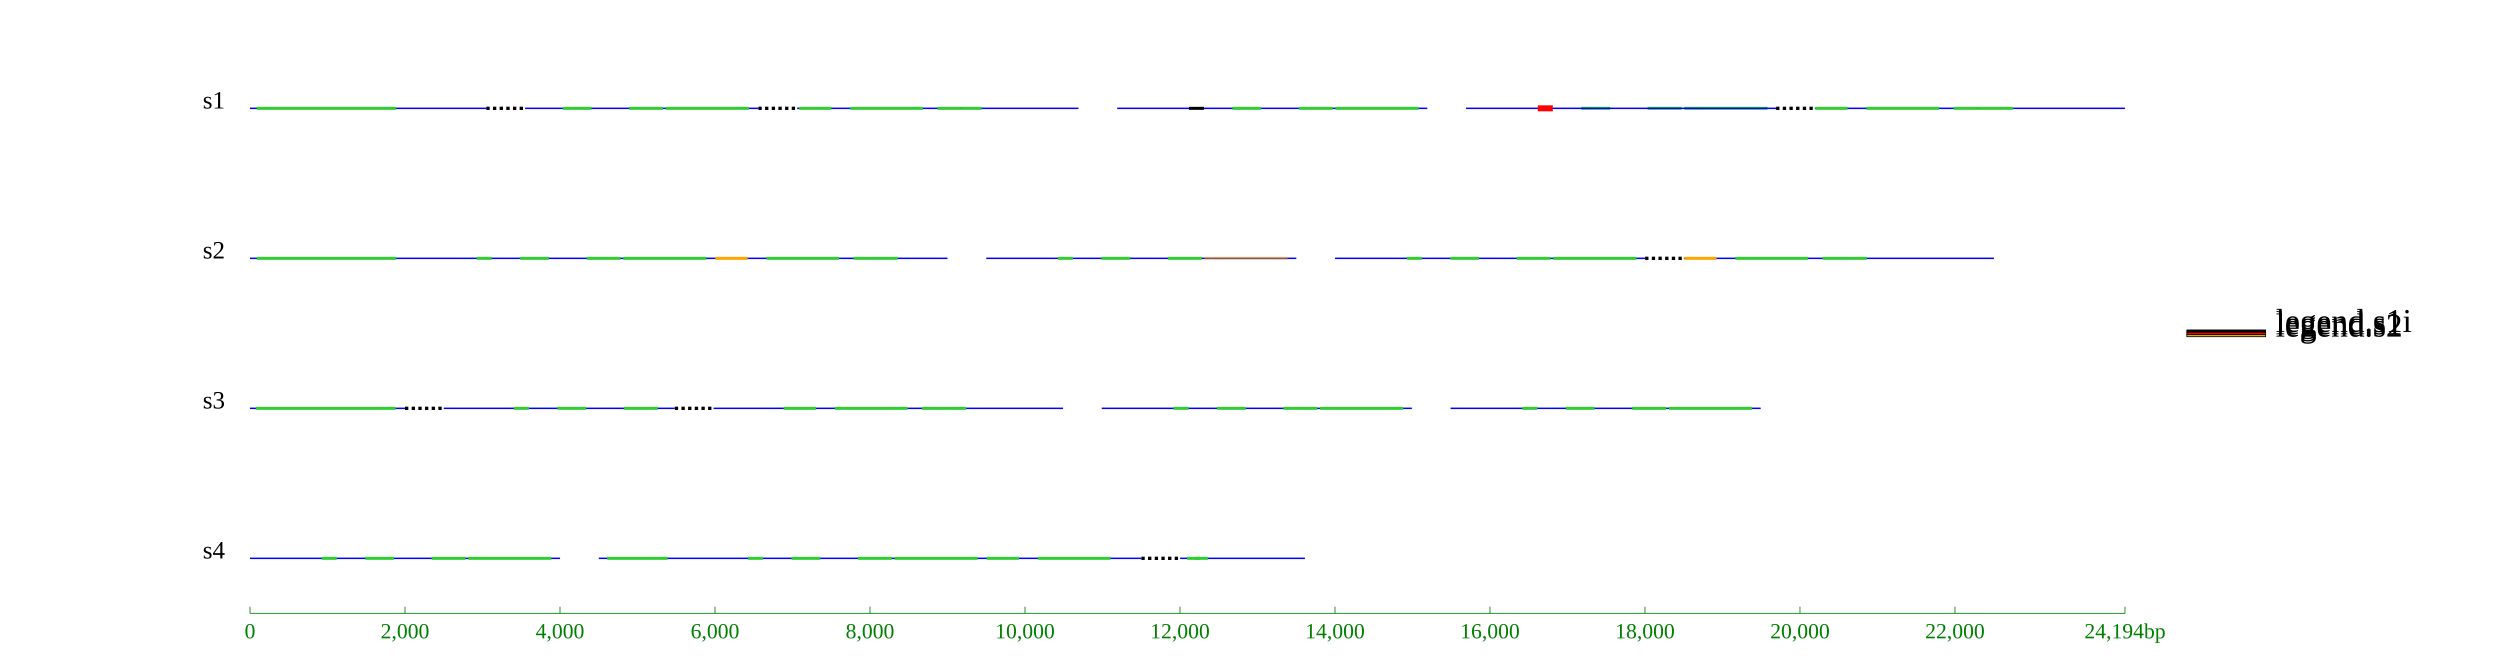
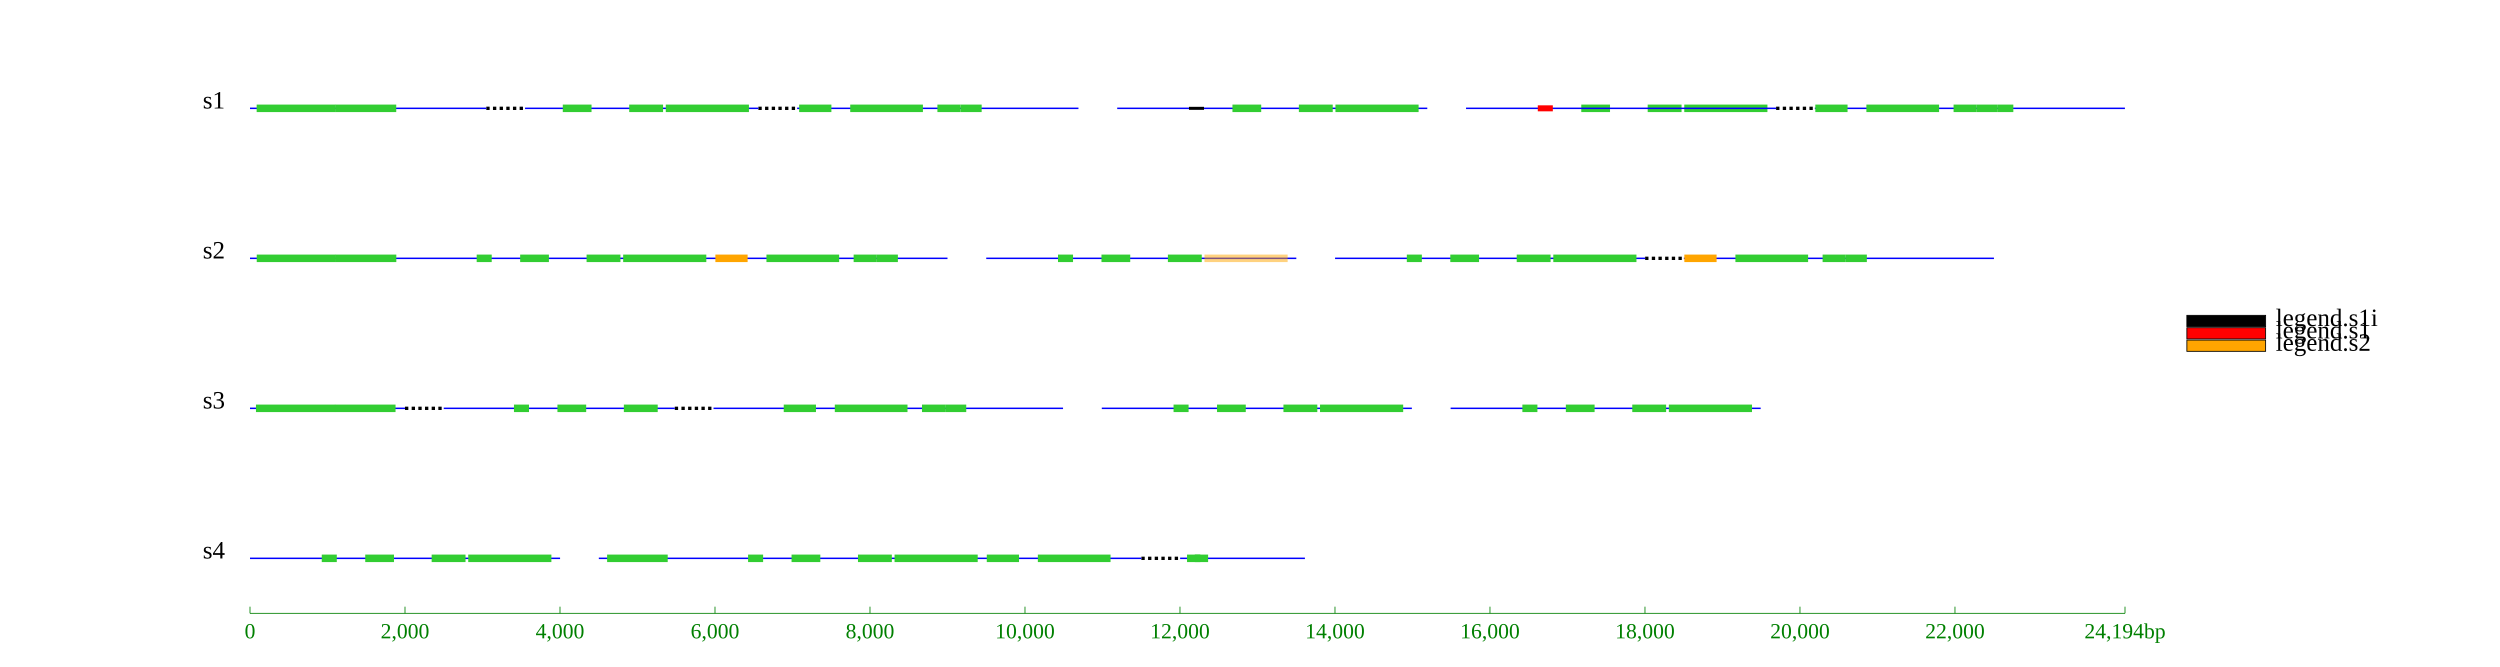
<svg xmlns="http://www.w3.org/2000/svg" version="1.1" width="1500" height="400" style="background-color:white;">
  <text x="135" y="65.09" font-size="15px" fill="black" text-anchor="end">s1</text>
  <g fill="none" stroke="black" stroke-width="2">
    <path stroke-dasharray="2,2" d="M291.776,65 L314.793,65" />
  </g>
  <g fill="none" stroke="black" stroke-width="2">
    <path stroke-dasharray="2,2" d="M455.034,65 L478.051,65" />
  </g>
  <g fill="none" stroke="black" stroke-width="2">
    <path stroke-dasharray="2,2" d="M1065.661,65 L1088.678,65" />
  </g>
  <text x="135" y="155.09" font-size="15px" fill="black" text-anchor="end">s2</text>
  <g fill="none" stroke="black" stroke-width="2">
    <path stroke-dasharray="2,2" d="M987.077,155 L1010.094,155" />
  </g>
  <text x="135" y="245.09" font-size="15px" fill="black" text-anchor="end">s3</text>
  <g fill="none" stroke="black" stroke-width="2">
    <path stroke-dasharray="2,2" d="M242.998,245 L266.015,245" />
  </g>
  <g fill="none" stroke="black" stroke-width="2">
    <path stroke-dasharray="2,2" d="M404.862,245 L427.879,245" />
  </g>
  <text x="135" y="335.09" font-size="15px" fill="black" text-anchor="end">s4</text>
  <g fill="none" stroke="black" stroke-width="2">
    <path stroke-dasharray="2,2" d="M684.833,335 L707.85,335" />
  </g>
-   <rect x="1312.125" y="197.984" width="47.25" height="1.26" style="fill:black;stroke:black;stroke-width:0.5;fill-opacity:1;stroke-opacity:1" />
-   <text x="1365.45" y="199.181" font-size="20px" fill="black" text-anchor="start">legend.s1i</text>
-   <rect x="1312.125" y="199.37" width="47.25" height="1.26" style="fill:red;stroke:black;stroke-width:0.5;fill-opacity:1;stroke-opacity:1" />
-   <text x="1365.45" y="200.567" font-size="20px" fill="black" text-anchor="start">legend.s1</text>
-   <rect x="1312.125" y="200.756" width="47.25" height="1.26" style="fill:rgb(255,165,0);stroke:black;stroke-width:0.5;fill-opacity:1;stroke-opacity:1" />
-   <text x="1365.45" y="201.953" font-size="20px" fill="black" text-anchor="start">legend.s2</text>
+   <rect x="1312.125" y="189.2" width="47.25" height="6.75" style="fill:black;stroke:black;stroke-width:0.5;fill-opacity:1;stroke-opacity:1" />
+   <text x="1365.45" y="195.613" font-size="15px" fill="black" text-anchor="start">legend.s1i</text>
+   <rect x="1312.125" y="196.625" width="47.25" height="6.75" style="fill:red;stroke:black;stroke-width:0.5;fill-opacity:1;stroke-opacity:1" />
+   <text x="1365.45" y="203.037" font-size="15px" fill="black" text-anchor="start">legend.s1</text>
+   <rect x="1312.125" y="204.05" width="47.25" height="6.75" style="fill:rgb(255,165,0);stroke:black;stroke-width:0.5;fill-opacity:1;stroke-opacity:1" />
+   <text x="1365.45" y="210.463" font-size="15px" fill="black" text-anchor="start">legend.s2</text>
  <line x1="150" y1="368" x2="1275" y2="368" style="stroke:green;stroke-width:0.5" />
  <line x1="150" y1="364" x2="150" y2="368" style="stroke:green;stroke-width:0.5;opacity:1" />
  <text x="150" y="383" font-size="13px" fill="green" text-anchor="middle" font-family="Times New Roman">0</text>
  <line x1="242.998" y1="364" x2="242.998" y2="368" style="stroke:green;stroke-width:0.5;opacity:1" />
  <text x="242.998" y="383" font-size="13px" fill="green" text-anchor="middle" font-family="Times New Roman">2,000</text>
  <line x1="335.997" y1="364" x2="335.997" y2="368" style="stroke:green;stroke-width:0.5;opacity:1" />
  <text x="335.997" y="383" font-size="13px" fill="green" text-anchor="middle" font-family="Times New Roman">4,000</text>
  <line x1="428.995" y1="364" x2="428.995" y2="368" style="stroke:green;stroke-width:0.5;opacity:1" />
  <text x="428.995" y="383" font-size="13px" fill="green" text-anchor="middle" font-family="Times New Roman">6,000</text>
  <line x1="521.993" y1="364" x2="521.993" y2="368" style="stroke:green;stroke-width:0.5;opacity:1" />
  <text x="521.993" y="383" font-size="13px" fill="green" text-anchor="middle" font-family="Times New Roman">8,000</text>
  <line x1="614.991" y1="364" x2="614.991" y2="368" style="stroke:green;stroke-width:0.5;opacity:1" />
  <text x="614.991" y="383" font-size="13px" fill="green" text-anchor="middle" font-family="Times New Roman">10,000</text>
  <line x1="707.99" y1="364" x2="707.99" y2="368" style="stroke:green;stroke-width:0.5;opacity:1" />
  <text x="707.99" y="383" font-size="13px" fill="green" text-anchor="middle" font-family="Times New Roman">12,000</text>
  <line x1="800.988" y1="364" x2="800.988" y2="368" style="stroke:green;stroke-width:0.5;opacity:1" />
  <text x="800.988" y="383" font-size="13px" fill="green" text-anchor="middle" font-family="Times New Roman">14,000</text>
  <line x1="893.986" y1="364" x2="893.986" y2="368" style="stroke:green;stroke-width:0.5;opacity:1" />
  <text x="893.986" y="383" font-size="13px" fill="green" text-anchor="middle" font-family="Times New Roman">16,000</text>
  <line x1="986.984" y1="364" x2="986.984" y2="368" style="stroke:green;stroke-width:0.5;opacity:1" />
  <text x="986.984" y="383" font-size="13px" fill="green" text-anchor="middle" font-family="Times New Roman">18,000</text>
  <line x1="1079.983" y1="364" x2="1079.983" y2="368" style="stroke:green;stroke-width:0.5;opacity:1" />
  <text x="1079.983" y="383" font-size="13px" fill="green" text-anchor="middle" font-family="Times New Roman">20,000</text>
  <line x1="1172.981" y1="364" x2="1172.981" y2="368" style="stroke:green;stroke-width:0.5;opacity:1" />
  <text x="1172.981" y="383" font-size="13px" fill="green" text-anchor="middle" font-family="Times New Roman">22,000</text>
  <line x1="1275" y1="364" x2="1275" y2="368" style="stroke:green;stroke-width:0.5;opacity:1" />
  <text x="1275" y="383" font-size="13px" fill="green" text-anchor="middle" font-family="Times New Roman">24,194bp</text>
  <g>
    <rect x="150" y="64.55" width="141.776" height="0.9" style="fill:blue" />
  </g>
  <g>
    <rect x="315.025" y="64.55" width="140.009" height="0.9" style="fill:blue" />
  </g>
  <g>
    <rect x="478.284" y="64.55" width="168.792" height="0.9" style="fill:blue" />
  </g>
  <g>
    <rect x="670.325" y="64.55" width="186.043" height="0.9" style="fill:blue" />
  </g>
  <g style="fill:none">
    <polygon points="713.383,64.1 713.383,65.9 722.404,65.9 722.404,64.1 " style="fill:black;stroke:black;stroke-width:0;opacity:1" />
  </g>
  <g>
    <rect x="1088.91" y="64.55" width="186.043" height="0.9" style="fill:blue" />
  </g>
  <g>
    <rect x="150" y="154.55" width="418.492" height="0.9" style="fill:blue" />
  </g>
  <g>
    <rect x="591.742" y="154.55" width="186.043" height="0.9" style="fill:blue" />
  </g>
  <g>
    <rect x="801.034" y="154.55" width="186.043" height="0.9" style="fill:blue" />
  </g>
  <g>
    <rect x="1010.327" y="154.55" width="186.043" height="0.9" style="fill:blue" />
  </g>
  <g>
    <rect x="150" y="244.55" width="92.998" height="0.9" style="fill:blue" />
  </g>
  <g>
    <rect x="266.248" y="244.55" width="138.614" height="0.9" style="fill:blue" />
  </g>
  <g>
    <rect x="428.111" y="244.55" width="209.711" height="0.9" style="fill:blue" />
  </g>
  <g>
    <rect x="661.072" y="244.55" width="186.043" height="0.9" style="fill:blue" />
  </g>
  <g>
    <rect x="870.365" y="244.55" width="186.043" height="0.9" style="fill:blue" />
  </g>
  <g>
    <rect x="150" y="334.55" width="186.043" height="0.9" style="fill:blue" />
  </g>
  <g>
    <rect x="359.293" y="334.55" width="325.54" height="0.9" style="fill:blue" />
  </g>
  <g>
    <rect x="708.083" y="334.55" width="74.864" height="0.9" style="fill:blue" />
  </g>
  <g style="fill:none">
-     <polygon points="153.999,64.1 153.999,65.9 201.521,65.9 201.521,64.1 " style="fill:rgb(50,205,50);stroke:black;stroke-width:0;opacity:1" />
-   </g>
-   <g style="fill:none">
-     <polygon points="201.382,64.1 201.382,65.9 237.744,65.9 237.744,64.1 " style="fill:rgb(50,205,50);stroke:black;stroke-width:0;opacity:1" />
-   </g>
-   <g style="fill:none">
-     <polygon points="337.67,64.1 337.67,65.9 354.922,65.9 354.922,64.1 " style="fill:rgb(50,205,50);stroke:black;stroke-width:0;opacity:1" />
-   </g>
-   <g style="fill:none">
-     <polygon points="377.52,64.1 377.52,65.9 397.84,65.9 397.84,64.1 " style="fill:rgb(50,205,50);stroke:black;stroke-width:0;opacity:1" />
-   </g>
-   <g style="fill:none">
-     <polygon points="399.468,64.1 399.468,65.9 449.361,65.9 449.361,64.1 " style="fill:rgb(50,205,50);stroke:black;stroke-width:0;opacity:1" />
-   </g>
-   <g style="fill:none">
-     <polygon points="479.493,64.1 479.493,65.9 498.836,65.9 498.836,64.1 " style="fill:rgb(50,205,50);stroke:black;stroke-width:0;opacity:1" />
-   </g>
-   <g style="fill:none">
-     <polygon points="510.136,64.1 510.136,65.9 553.752,65.9 553.752,64.1 " style="fill:rgb(50,205,50);stroke:black;stroke-width:0;opacity:1" />
-   </g>
-   <g style="fill:none">
-     <polygon points="562.447,64.1 562.447,65.9 576.351,65.9 576.351,64.1 " style="fill:rgb(50,205,50);stroke:black;stroke-width:0;opacity:1" />
-   </g>
-   <g style="fill:none">
-     <polygon points="576.351,64.1 576.351,65.9 588.998,65.9 588.998,64.1 " style="fill:rgb(50,205,50);stroke:black;stroke-width:0;opacity:1" />
-   </g>
-   <g style="fill:none">
-     <polygon points="739.469,64.1 739.469,65.9 756.721,65.9 756.721,64.1 " style="fill:rgb(50,205,50);stroke:black;stroke-width:0;opacity:1" />
-   </g>
-   <g style="fill:none">
-     <polygon points="779.319,64.1 779.319,65.9 799.639,65.9 799.639,64.1 " style="fill:rgb(50,205,50);stroke:black;stroke-width:0;opacity:1" />
-   </g>
-   <g style="fill:none">
-     <polygon points="801.267,64.1 801.267,65.9 851.16,65.9 851.16,64.1 " style="fill:rgb(50,205,50);stroke:black;stroke-width:0;opacity:1" />
-   </g>
-   <g style="fill:none">
-     <polygon points="948.762,64.1 948.762,65.9 966.013,65.9 966.013,64.1 " style="fill:rgb(50,205,50);stroke:black;stroke-width:0;opacity:1" />
-   </g>
-   <g style="fill:none">
-     <polygon points="988.612,64.1 988.612,65.9 1008.932,65.9 1008.932,64.1 " style="fill:rgb(50,205,50);stroke:black;stroke-width:0;opacity:1" />
-   </g>
-   <g style="fill:none">
-     <polygon points="1010.559,64.1 1010.559,65.9 1060.453,65.9 1060.453,64.1 " style="fill:rgb(50,205,50);stroke:black;stroke-width:0;opacity:1" />
-   </g>
-   <g style="fill:none">
-     <polygon points="1089.189,64.1 1089.189,65.9 1108.533,65.9 1108.533,64.1 " style="fill:rgb(50,205,50);stroke:black;stroke-width:0;opacity:1" />
-   </g>
-   <g style="fill:none">
-     <polygon points="1119.832,64.1 1119.832,65.9 1163.449,65.9 1163.449,64.1 " style="fill:rgb(50,205,50);stroke:black;stroke-width:0;opacity:1" />
-   </g>
-   <g style="fill:none">
-     <polygon points="1172.144,64.1 1172.144,65.9 1186.047,65.9 1186.047,64.1 " style="fill:rgb(50,205,50);stroke:black;stroke-width:0;opacity:1" />
-   </g>
-   <g style="fill:none">
-     <polygon points="1186.047,64.1 1186.047,65.9 1198.695,65.9 1198.695,64.1 " style="fill:rgb(50,205,50);stroke:black;stroke-width:0;opacity:1" />
-   </g>
-   <g style="fill:none">
-     <polygon points="1198.741,64.1 1198.741,65.9 1207.995,65.9 1207.995,64.1 " style="fill:rgb(50,205,50);stroke:black;stroke-width:0;opacity:1" />
-   </g>
-   <g style="fill:none">
-     <polygon points="154.045,154.1 154.045,155.9 201.568,155.9 201.568,154.1 " style="fill:rgb(50,205,50);stroke:black;stroke-width:0;opacity:1" />
-   </g>
-   <g style="fill:none">
-     <polygon points="201.428,154.1 201.428,155.9 237.79,155.9 237.79,154.1 " style="fill:rgb(50,205,50);stroke:black;stroke-width:0;opacity:1" />
-   </g>
-   <g style="fill:none">
-     <polygon points="286.01,154.1 286.01,155.9 295.031,155.9 295.031,154.1 " style="fill:rgb(50,205,50);stroke:black;stroke-width:0;opacity:1" />
-   </g>
-   <g style="fill:none">
-     <polygon points="312.096,154.1 312.096,155.9 329.347,155.9 329.347,154.1 " style="fill:rgb(50,205,50);stroke:black;stroke-width:0;opacity:1" />
-   </g>
-   <g style="fill:none">
-     <polygon points="351.946,154.1 351.946,155.9 372.266,155.9 372.266,154.1 " style="fill:rgb(50,205,50);stroke:black;stroke-width:0;opacity:1" />
-   </g>
-   <g style="fill:none">
-     <polygon points="373.893,154.1 373.893,155.9 423.787,155.9 423.787,154.1 " style="fill:rgb(50,205,50);stroke:black;stroke-width:0;opacity:1" />
-   </g>
-   <g style="fill:none">
-     <polygon points="429.227,154.1 429.227,155.9 448.571,155.9 448.571,154.1 " style="fill:rgb(255,165,0);stroke:black;stroke-width:0;opacity:1" />
-   </g>
-   <g style="fill:none">
-     <polygon points="459.87,154.1 459.87,155.9 503.486,155.9 503.486,154.1 " style="fill:rgb(50,205,50);stroke:black;stroke-width:0;opacity:1" />
-   </g>
-   <g style="fill:none">
-     <polygon points="512.182,154.1 512.182,155.9 526.085,155.9 526.085,154.1 " style="fill:rgb(50,205,50);stroke:black;stroke-width:0;opacity:1" />
-   </g>
-   <g style="fill:none">
-     <polygon points="526.085,154.1 526.085,155.9 538.733,155.9 538.733,154.1 " style="fill:rgb(50,205,50);stroke:black;stroke-width:0;opacity:1" />
-   </g>
-   <g style="fill:none">
-     <polygon points="634.8,154.1 634.8,155.9 643.821,155.9 643.821,154.1 " style="fill:rgb(50,205,50);stroke:black;stroke-width:0;opacity:1" />
-   </g>
-   <g style="fill:none">
-     <polygon points="660.886,154.1 660.886,155.9 678.137,155.9 678.137,154.1 " style="fill:rgb(50,205,50);stroke:black;stroke-width:0;opacity:1" />
-   </g>
-   <g style="fill:none">
-     <polygon points="700.736,154.1 700.736,155.9 721.056,155.9 721.056,154.1 " style="fill:rgb(50,205,50);stroke:black;stroke-width:0;opacity:1" />
-   </g>
-   <g style="fill:none">
-     <polygon points="722.683,154.1 722.683,155.9 772.577,155.9 772.577,154.1 " style="fill:rgb(255,165,0);stroke:black;stroke-width:0;opacity:0.5" />
-   </g>
-   <g style="fill:none">
-     <polygon points="844.093,154.1 844.093,155.9 853.113,155.9 853.113,154.1 " style="fill:rgb(50,205,50);stroke:black;stroke-width:0;opacity:1" />
-   </g>
-   <g style="fill:none">
-     <polygon points="870.179,154.1 870.179,155.9 887.43,155.9 887.43,154.1 " style="fill:rgb(50,205,50);stroke:black;stroke-width:0;opacity:1" />
-   </g>
-   <g style="fill:none">
-     <polygon points="910.028,154.1 910.028,155.9 930.348,155.9 930.348,154.1 " style="fill:rgb(50,205,50);stroke:black;stroke-width:0;opacity:1" />
-   </g>
-   <g style="fill:none">
-     <polygon points="931.976,154.1 931.976,155.9 981.869,155.9 981.869,154.1 " style="fill:rgb(50,205,50);stroke:black;stroke-width:0;opacity:1" />
-   </g>
-   <g style="fill:none">
-     <polygon points="1010.606,154.1 1010.606,155.9 1029.95,155.9 1029.95,154.1 " style="fill:rgb(255,165,0);stroke:black;stroke-width:0;opacity:1" />
-   </g>
-   <g style="fill:none">
-     <polygon points="1041.249,154.1 1041.249,155.9 1084.865,155.9 1084.865,154.1 " style="fill:rgb(50,205,50);stroke:black;stroke-width:0;opacity:1" />
-   </g>
-   <g style="fill:none">
-     <polygon points="1093.56,154.1 1093.56,155.9 1107.464,155.9 1107.464,154.1 " style="fill:rgb(50,205,50);stroke:black;stroke-width:0;opacity:1" />
-   </g>
-   <g style="fill:none">
-     <polygon points="1107.464,154.1 1107.464,155.9 1120.111,155.9 1120.111,154.1 " style="fill:rgb(50,205,50);stroke:black;stroke-width:0;opacity:1" />
-   </g>
-   <g style="fill:none">
-     <polygon points="153.58,244.1 153.58,245.9 201.103,245.9 201.103,244.1 " style="fill:rgb(50,205,50);stroke:black;stroke-width:0;opacity:1" />
-   </g>
-   <g style="fill:none">
-     <polygon points="200.963,244.1 200.963,245.9 237.325,245.9 237.325,244.1 " style="fill:rgb(50,205,50);stroke:black;stroke-width:0;opacity:1" />
-   </g>
-   <g style="fill:none">
-     <polygon points="308.376,244.1 308.376,245.9 317.397,245.9 317.397,244.1 " style="fill:rgb(50,205,50);stroke:black;stroke-width:0;opacity:1" />
-   </g>
-   <g style="fill:none">
-     <polygon points="334.462,244.1 334.462,245.9 351.713,245.9 351.713,244.1 " style="fill:rgb(50,205,50);stroke:black;stroke-width:0;opacity:1" />
-   </g>
-   <g style="fill:none">
-     <polygon points="374.312,244.1 374.312,245.9 394.632,245.9 394.632,244.1 " style="fill:rgb(50,205,50);stroke:black;stroke-width:0;opacity:1" />
-   </g>
-   <g style="fill:none">
-     <polygon points="470.24,244.1 470.24,245.9 489.583,245.9 489.583,244.1 " style="fill:rgb(50,205,50);stroke:black;stroke-width:0;opacity:1" />
-   </g>
-   <g style="fill:none">
-     <polygon points="500.882,244.1 500.882,245.9 544.499,245.9 544.499,244.1 " style="fill:rgb(50,205,50);stroke:black;stroke-width:0;opacity:1" />
-   </g>
-   <g style="fill:none">
-     <polygon points="553.194,244.1 553.194,245.9 567.097,245.9 567.097,244.1 " style="fill:rgb(50,205,50);stroke:black;stroke-width:0;opacity:1" />
-   </g>
-   <g style="fill:none">
-     <polygon points="567.097,244.1 567.097,245.9 579.745,245.9 579.745,244.1 " style="fill:rgb(50,205,50);stroke:black;stroke-width:0;opacity:1" />
-   </g>
-   <g style="fill:none">
-     <polygon points="704.13,244.1 704.13,245.9 713.151,245.9 713.151,244.1 " style="fill:rgb(50,205,50);stroke:black;stroke-width:0;opacity:1" />
-   </g>
-   <g style="fill:none">
-     <polygon points="730.216,244.1 730.216,245.9 747.467,245.9 747.467,244.1 " style="fill:rgb(50,205,50);stroke:black;stroke-width:0;opacity:1" />
-   </g>
-   <g style="fill:none">
-     <polygon points="770.066,244.1 770.066,245.9 790.386,245.9 790.386,244.1 " style="fill:rgb(50,205,50);stroke:black;stroke-width:0;opacity:1" />
-   </g>
-   <g style="fill:none">
-     <polygon points="792.014,244.1 792.014,245.9 841.907,245.9 841.907,244.1 " style="fill:rgb(50,205,50);stroke:black;stroke-width:0;opacity:1" />
-   </g>
-   <g style="fill:none">
-     <polygon points="913.423,244.1 913.423,245.9 922.444,245.9 922.444,244.1 " style="fill:rgb(50,205,50);stroke:black;stroke-width:0;opacity:1" />
-   </g>
-   <g style="fill:none">
-     <polygon points="939.509,244.1 939.509,245.9 956.76,245.9 956.76,244.1 " style="fill:rgb(50,205,50);stroke:black;stroke-width:0;opacity:1" />
-   </g>
-   <g style="fill:none">
-     <polygon points="979.359,244.1 979.359,245.9 999.679,245.9 999.679,244.1 " style="fill:rgb(50,205,50);stroke:black;stroke-width:0;opacity:1" />
-   </g>
-   <g style="fill:none">
-     <polygon points="1001.306,244.1 1001.306,245.9 1051.2,245.9 1051.2,244.1 " style="fill:rgb(50,205,50);stroke:black;stroke-width:0;opacity:1" />
-   </g>
-   <g style="fill:none">
-     <polygon points="193.058,334.1 193.058,335.9 202.079,335.9 202.079,334.1 " style="fill:rgb(50,205,50);stroke:black;stroke-width:0;opacity:1" />
-   </g>
-   <g style="fill:none">
-     <polygon points="219.144,334.1 219.144,335.9 236.395,335.9 236.395,334.1 " style="fill:rgb(50,205,50);stroke:black;stroke-width:0;opacity:1" />
-   </g>
-   <g style="fill:none">
-     <polygon points="258.994,334.1 258.994,335.9 279.314,335.9 279.314,334.1 " style="fill:rgb(50,205,50);stroke:black;stroke-width:0;opacity:1" />
-   </g>
-   <g style="fill:none">
-     <polygon points="280.942,334.1 280.942,335.9 330.835,335.9 330.835,334.1 " style="fill:rgb(50,205,50);stroke:black;stroke-width:0;opacity:1" />
-   </g>
-   <g style="fill:none">
-     <polygon points="364.268,334.1 364.268,335.9 400.63,335.9 400.63,334.1 " style="fill:rgb(50,205,50);stroke:black;stroke-width:0;opacity:1" />
-   </g>
-   <g style="fill:none">
-     <polygon points="448.85,334.1 448.85,335.9 457.871,335.9 457.871,334.1 " style="fill:rgb(50,205,50);stroke:black;stroke-width:0;opacity:1" />
-   </g>
-   <g style="fill:none">
-     <polygon points="474.936,334.1 474.936,335.9 492.187,335.9 492.187,334.1 " style="fill:rgb(50,205,50);stroke:black;stroke-width:0;opacity:1" />
-   </g>
-   <g style="fill:none">
-     <polygon points="514.786,334.1 514.786,335.9 535.106,335.9 535.106,334.1 " style="fill:rgb(50,205,50);stroke:black;stroke-width:0;opacity:1" />
-   </g>
-   <g style="fill:none">
-     <polygon points="536.733,334.1 536.733,335.9 586.627,335.9 586.627,334.1 " style="fill:rgb(50,205,50);stroke:black;stroke-width:0;opacity:1" />
-   </g>
-   <g style="fill:none">
-     <polygon points="592.067,334.1 592.067,335.9 611.411,335.9 611.411,334.1 " style="fill:rgb(50,205,50);stroke:black;stroke-width:0;opacity:1" />
-   </g>
-   <g style="fill:none">
-     <polygon points="622.71,334.1 622.71,335.9 666.326,335.9 666.326,334.1 " style="fill:rgb(50,205,50);stroke:black;stroke-width:0;opacity:1" />
-   </g>
-   <g style="fill:none">
-     <polygon points="712.221,334.1 712.221,335.9 724.869,335.9 724.869,334.1 " style="fill:rgb(50,205,50);stroke:black;stroke-width:0;opacity:1" />
-   </g>
-   <g style="fill:none">
-     <polygon points="716.871,334.1 716.871,335.9 720.219,335.9 720.219,334.1 " style="fill:rgb(50,205,50);stroke:black;stroke-width:0;opacity:1" />
+     <polygon points="153.999,62.75 153.999,67.25 201.521,67.25 201.521,62.75 " style="fill:rgb(50,205,50);stroke:black;stroke-width:0;opacity:1" />
+   </g>
+   <g style="fill:none">
+     <polygon points="201.382,62.75 201.382,67.25 237.744,67.25 237.744,62.75 " style="fill:rgb(50,205,50);stroke:black;stroke-width:0;opacity:1" />
+   </g>
+   <g style="fill:none">
+     <polygon points="337.67,62.75 337.67,67.25 354.922,67.25 354.922,62.75 " style="fill:rgb(50,205,50);stroke:black;stroke-width:0;opacity:1" />
+   </g>
+   <g style="fill:none">
+     <polygon points="377.52,62.75 377.52,67.25 397.84,67.25 397.84,62.75 " style="fill:rgb(50,205,50);stroke:black;stroke-width:0;opacity:1" />
+   </g>
+   <g style="fill:none">
+     <polygon points="399.468,62.75 399.468,67.25 449.361,67.25 449.361,62.75 " style="fill:rgb(50,205,50);stroke:black;stroke-width:0;opacity:1" />
+   </g>
+   <g style="fill:none">
+     <polygon points="479.493,62.75 479.493,67.25 498.836,67.25 498.836,62.75 " style="fill:rgb(50,205,50);stroke:black;stroke-width:0;opacity:1" />
+   </g>
+   <g style="fill:none">
+     <polygon points="510.136,62.75 510.136,67.25 553.752,67.25 553.752,62.75 " style="fill:rgb(50,205,50);stroke:black;stroke-width:0;opacity:1" />
+   </g>
+   <g style="fill:none">
+     <polygon points="562.447,62.75 562.447,67.25 576.351,67.25 576.351,62.75 " style="fill:rgb(50,205,50);stroke:black;stroke-width:0;opacity:1" />
+   </g>
+   <g style="fill:none">
+     <polygon points="576.351,62.75 576.351,67.25 588.998,67.25 588.998,62.75 " style="fill:rgb(50,205,50);stroke:black;stroke-width:0;opacity:1" />
+   </g>
+   <g style="fill:none">
+     <polygon points="739.469,62.75 739.469,67.25 756.721,67.25 756.721,62.75 " style="fill:rgb(50,205,50);stroke:black;stroke-width:0;opacity:1" />
+   </g>
+   <g style="fill:none">
+     <polygon points="779.319,62.75 779.319,67.25 799.639,67.25 799.639,62.75 " style="fill:rgb(50,205,50);stroke:black;stroke-width:0;opacity:1" />
+   </g>
+   <g style="fill:none">
+     <polygon points="801.267,62.75 801.267,67.25 851.16,67.25 851.16,62.75 " style="fill:rgb(50,205,50);stroke:black;stroke-width:0;opacity:1" />
+   </g>
+   <g style="fill:none">
+     <polygon points="948.762,62.75 948.762,67.25 966.013,67.25 966.013,62.75 " style="fill:rgb(50,205,50);stroke:black;stroke-width:0;opacity:1" />
+   </g>
+   <g style="fill:none">
+     <polygon points="988.612,62.75 988.612,67.25 1008.932,67.25 1008.932,62.75 " style="fill:rgb(50,205,50);stroke:black;stroke-width:0;opacity:1" />
+   </g>
+   <g style="fill:none">
+     <polygon points="1010.559,62.75 1010.559,67.25 1060.453,67.25 1060.453,62.75 " style="fill:rgb(50,205,50);stroke:black;stroke-width:0;opacity:1" />
+   </g>
+   <g style="fill:none">
+     <polygon points="1089.189,62.75 1089.189,67.25 1108.533,67.25 1108.533,62.75 " style="fill:rgb(50,205,50);stroke:black;stroke-width:0;opacity:1" />
+   </g>
+   <g style="fill:none">
+     <polygon points="1119.832,62.75 1119.832,67.25 1163.449,67.25 1163.449,62.75 " style="fill:rgb(50,205,50);stroke:black;stroke-width:0;opacity:1" />
+   </g>
+   <g style="fill:none">
+     <polygon points="1172.144,62.75 1172.144,67.25 1186.047,67.25 1186.047,62.75 " style="fill:rgb(50,205,50);stroke:black;stroke-width:0;opacity:1" />
+   </g>
+   <g style="fill:none">
+     <polygon points="1186.047,62.75 1186.047,67.25 1198.695,67.25 1198.695,62.75 " style="fill:rgb(50,205,50);stroke:black;stroke-width:0;opacity:1" />
+   </g>
+   <g style="fill:none">
+     <polygon points="1198.741,62.75 1198.741,67.25 1207.995,67.25 1207.995,62.75 " style="fill:rgb(50,205,50);stroke:black;stroke-width:0;opacity:1" />
+   </g>
+   <g style="fill:none">
+     <polygon points="154.045,152.75 154.045,157.25 201.568,157.25 201.568,152.75 " style="fill:rgb(50,205,50);stroke:black;stroke-width:0;opacity:1" />
+   </g>
+   <g style="fill:none">
+     <polygon points="201.428,152.75 201.428,157.25 237.79,157.25 237.79,152.75 " style="fill:rgb(50,205,50);stroke:black;stroke-width:0;opacity:1" />
+   </g>
+   <g style="fill:none">
+     <polygon points="286.01,152.75 286.01,157.25 295.031,157.25 295.031,152.75 " style="fill:rgb(50,205,50);stroke:black;stroke-width:0;opacity:1" />
+   </g>
+   <g style="fill:none">
+     <polygon points="312.096,152.75 312.096,157.25 329.347,157.25 329.347,152.75 " style="fill:rgb(50,205,50);stroke:black;stroke-width:0;opacity:1" />
+   </g>
+   <g style="fill:none">
+     <polygon points="351.946,152.75 351.946,157.25 372.266,157.25 372.266,152.75 " style="fill:rgb(50,205,50);stroke:black;stroke-width:0;opacity:1" />
+   </g>
+   <g style="fill:none">
+     <polygon points="373.893,152.75 373.893,157.25 423.787,157.25 423.787,152.75 " style="fill:rgb(50,205,50);stroke:black;stroke-width:0;opacity:1" />
+   </g>
+   <g style="fill:none">
+     <polygon points="429.227,152.75 429.227,157.25 448.571,157.25 448.571,152.75 " style="fill:rgb(255,165,0);stroke:black;stroke-width:0;opacity:1" />
+   </g>
+   <g style="fill:none">
+     <polygon points="459.87,152.75 459.87,157.25 503.486,157.25 503.486,152.75 " style="fill:rgb(50,205,50);stroke:black;stroke-width:0;opacity:1" />
+   </g>
+   <g style="fill:none">
+     <polygon points="512.182,152.75 512.182,157.25 526.085,157.25 526.085,152.75 " style="fill:rgb(50,205,50);stroke:black;stroke-width:0;opacity:1" />
+   </g>
+   <g style="fill:none">
+     <polygon points="526.085,152.75 526.085,157.25 538.733,157.25 538.733,152.75 " style="fill:rgb(50,205,50);stroke:black;stroke-width:0;opacity:1" />
+   </g>
+   <g style="fill:none">
+     <polygon points="634.8,152.75 634.8,157.25 643.821,157.25 643.821,152.75 " style="fill:rgb(50,205,50);stroke:black;stroke-width:0;opacity:1" />
+   </g>
+   <g style="fill:none">
+     <polygon points="660.886,152.75 660.886,157.25 678.137,157.25 678.137,152.75 " style="fill:rgb(50,205,50);stroke:black;stroke-width:0;opacity:1" />
+   </g>
+   <g style="fill:none">
+     <polygon points="700.736,152.75 700.736,157.25 721.056,157.25 721.056,152.75 " style="fill:rgb(50,205,50);stroke:black;stroke-width:0;opacity:1" />
+   </g>
+   <g style="fill:none">
+     <polygon points="722.683,152.75 722.683,157.25 772.577,157.25 772.577,152.75 " style="fill:rgb(255,165,0);stroke:black;stroke-width:0;opacity:0.5" />
+   </g>
+   <g style="fill:none">
+     <polygon points="844.093,152.75 844.093,157.25 853.113,157.25 853.113,152.75 " style="fill:rgb(50,205,50);stroke:black;stroke-width:0;opacity:1" />
+   </g>
+   <g style="fill:none">
+     <polygon points="870.179,152.75 870.179,157.25 887.43,157.25 887.43,152.75 " style="fill:rgb(50,205,50);stroke:black;stroke-width:0;opacity:1" />
+   </g>
+   <g style="fill:none">
+     <polygon points="910.028,152.75 910.028,157.25 930.348,157.25 930.348,152.75 " style="fill:rgb(50,205,50);stroke:black;stroke-width:0;opacity:1" />
+   </g>
+   <g style="fill:none">
+     <polygon points="931.976,152.75 931.976,157.25 981.869,157.25 981.869,152.75 " style="fill:rgb(50,205,50);stroke:black;stroke-width:0;opacity:1" />
+   </g>
+   <g style="fill:none">
+     <polygon points="1010.606,152.75 1010.606,157.25 1029.95,157.25 1029.95,152.75 " style="fill:rgb(255,165,0);stroke:black;stroke-width:0;opacity:1" />
+   </g>
+   <g style="fill:none">
+     <polygon points="1041.249,152.75 1041.249,157.25 1084.865,157.25 1084.865,152.75 " style="fill:rgb(50,205,50);stroke:black;stroke-width:0;opacity:1" />
+   </g>
+   <g style="fill:none">
+     <polygon points="1093.56,152.75 1093.56,157.25 1107.464,157.25 1107.464,152.75 " style="fill:rgb(50,205,50);stroke:black;stroke-width:0;opacity:1" />
+   </g>
+   <g style="fill:none">
+     <polygon points="1107.464,152.75 1107.464,157.25 1120.111,157.25 1120.111,152.75 " style="fill:rgb(50,205,50);stroke:black;stroke-width:0;opacity:1" />
+   </g>
+   <g style="fill:none">
+     <polygon points="153.58,242.75 153.58,247.25 201.103,247.25 201.103,242.75 " style="fill:rgb(50,205,50);stroke:black;stroke-width:0;opacity:1" />
+   </g>
+   <g style="fill:none">
+     <polygon points="200.963,242.75 200.963,247.25 237.325,247.25 237.325,242.75 " style="fill:rgb(50,205,50);stroke:black;stroke-width:0;opacity:1" />
+   </g>
+   <g style="fill:none">
+     <polygon points="308.376,242.75 308.376,247.25 317.397,247.25 317.397,242.75 " style="fill:rgb(50,205,50);stroke:black;stroke-width:0;opacity:1" />
+   </g>
+   <g style="fill:none">
+     <polygon points="334.462,242.75 334.462,247.25 351.713,247.25 351.713,242.75 " style="fill:rgb(50,205,50);stroke:black;stroke-width:0;opacity:1" />
+   </g>
+   <g style="fill:none">
+     <polygon points="374.312,242.75 374.312,247.25 394.632,247.25 394.632,242.75 " style="fill:rgb(50,205,50);stroke:black;stroke-width:0;opacity:1" />
+   </g>
+   <g style="fill:none">
+     <polygon points="470.24,242.75 470.24,247.25 489.583,247.25 489.583,242.75 " style="fill:rgb(50,205,50);stroke:black;stroke-width:0;opacity:1" />
+   </g>
+   <g style="fill:none">
+     <polygon points="500.882,242.75 500.882,247.25 544.499,247.25 544.499,242.75 " style="fill:rgb(50,205,50);stroke:black;stroke-width:0;opacity:1" />
+   </g>
+   <g style="fill:none">
+     <polygon points="553.194,242.75 553.194,247.25 567.097,247.25 567.097,242.75 " style="fill:rgb(50,205,50);stroke:black;stroke-width:0;opacity:1" />
+   </g>
+   <g style="fill:none">
+     <polygon points="567.097,242.75 567.097,247.25 579.745,247.25 579.745,242.75 " style="fill:rgb(50,205,50);stroke:black;stroke-width:0;opacity:1" />
+   </g>
+   <g style="fill:none">
+     <polygon points="704.13,242.75 704.13,247.25 713.151,247.25 713.151,242.75 " style="fill:rgb(50,205,50);stroke:black;stroke-width:0;opacity:1" />
+   </g>
+   <g style="fill:none">
+     <polygon points="730.216,242.75 730.216,247.25 747.467,247.25 747.467,242.75 " style="fill:rgb(50,205,50);stroke:black;stroke-width:0;opacity:1" />
+   </g>
+   <g style="fill:none">
+     <polygon points="770.066,242.75 770.066,247.25 790.386,247.25 790.386,242.75 " style="fill:rgb(50,205,50);stroke:black;stroke-width:0;opacity:1" />
+   </g>
+   <g style="fill:none">
+     <polygon points="792.014,242.75 792.014,247.25 841.907,247.25 841.907,242.75 " style="fill:rgb(50,205,50);stroke:black;stroke-width:0;opacity:1" />
+   </g>
+   <g style="fill:none">
+     <polygon points="913.423,242.75 913.423,247.25 922.444,247.25 922.444,242.75 " style="fill:rgb(50,205,50);stroke:black;stroke-width:0;opacity:1" />
+   </g>
+   <g style="fill:none">
+     <polygon points="939.509,242.75 939.509,247.25 956.76,247.25 956.76,242.75 " style="fill:rgb(50,205,50);stroke:black;stroke-width:0;opacity:1" />
+   </g>
+   <g style="fill:none">
+     <polygon points="979.359,242.75 979.359,247.25 999.679,247.25 999.679,242.75 " style="fill:rgb(50,205,50);stroke:black;stroke-width:0;opacity:1" />
+   </g>
+   <g style="fill:none">
+     <polygon points="1001.306,242.75 1001.306,247.25 1051.2,247.25 1051.2,242.75 " style="fill:rgb(50,205,50);stroke:black;stroke-width:0;opacity:1" />
+   </g>
+   <g style="fill:none">
+     <polygon points="193.058,332.75 193.058,337.25 202.079,337.25 202.079,332.75 " style="fill:rgb(50,205,50);stroke:black;stroke-width:0;opacity:1" />
+   </g>
+   <g style="fill:none">
+     <polygon points="219.144,332.75 219.144,337.25 236.395,337.25 236.395,332.75 " style="fill:rgb(50,205,50);stroke:black;stroke-width:0;opacity:1" />
+   </g>
+   <g style="fill:none">
+     <polygon points="258.994,332.75 258.994,337.25 279.314,337.25 279.314,332.75 " style="fill:rgb(50,205,50);stroke:black;stroke-width:0;opacity:1" />
+   </g>
+   <g style="fill:none">
+     <polygon points="280.942,332.75 280.942,337.25 330.835,337.25 330.835,332.75 " style="fill:rgb(50,205,50);stroke:black;stroke-width:0;opacity:1" />
+   </g>
+   <g style="fill:none">
+     <polygon points="364.268,332.75 364.268,337.25 400.63,337.25 400.63,332.75 " style="fill:rgb(50,205,50);stroke:black;stroke-width:0;opacity:1" />
+   </g>
+   <g style="fill:none">
+     <polygon points="448.85,332.75 448.85,337.25 457.871,337.25 457.871,332.75 " style="fill:rgb(50,205,50);stroke:black;stroke-width:0;opacity:1" />
+   </g>
+   <g style="fill:none">
+     <polygon points="474.936,332.75 474.936,337.25 492.187,337.25 492.187,332.75 " style="fill:rgb(50,205,50);stroke:black;stroke-width:0;opacity:1" />
+   </g>
+   <g style="fill:none">
+     <polygon points="514.786,332.75 514.786,337.25 535.106,337.25 535.106,332.75 " style="fill:rgb(50,205,50);stroke:black;stroke-width:0;opacity:1" />
+   </g>
+   <g style="fill:none">
+     <polygon points="536.733,332.75 536.733,337.25 586.627,337.25 586.627,332.75 " style="fill:rgb(50,205,50);stroke:black;stroke-width:0;opacity:1" />
+   </g>
+   <g style="fill:none">
+     <polygon points="592.067,332.75 592.067,337.25 611.411,337.25 611.411,332.75 " style="fill:rgb(50,205,50);stroke:black;stroke-width:0;opacity:1" />
+   </g>
+   <g style="fill:none">
+     <polygon points="622.71,332.75 622.71,337.25 666.326,337.25 666.326,332.75 " style="fill:rgb(50,205,50);stroke:black;stroke-width:0;opacity:1" />
+   </g>
+   <g style="fill:none">
+     <polygon points="712.221,332.75 712.221,337.25 724.869,337.25 724.869,332.75 " style="fill:rgb(50,205,50);stroke:black;stroke-width:0;opacity:1" />
+   </g>
+   <g style="fill:none">
+     <polygon points="716.871,332.75 716.871,337.25 720.219,337.25 720.219,332.75 " style="fill:rgb(50,205,50);stroke:black;stroke-width:0;opacity:1" />
  </g>
  <g>
    <rect x="879.618" y="64.55" width="186.043" height="0.9" style="fill:blue" />
  </g>
  <g style="fill:none">
    <polygon points="922.676,63.2 922.676,66.8 931.697,66.8 931.697,63.2 " style="fill:red;stroke:black;stroke-width:0;opacity:1" />
  </g>
</svg>
